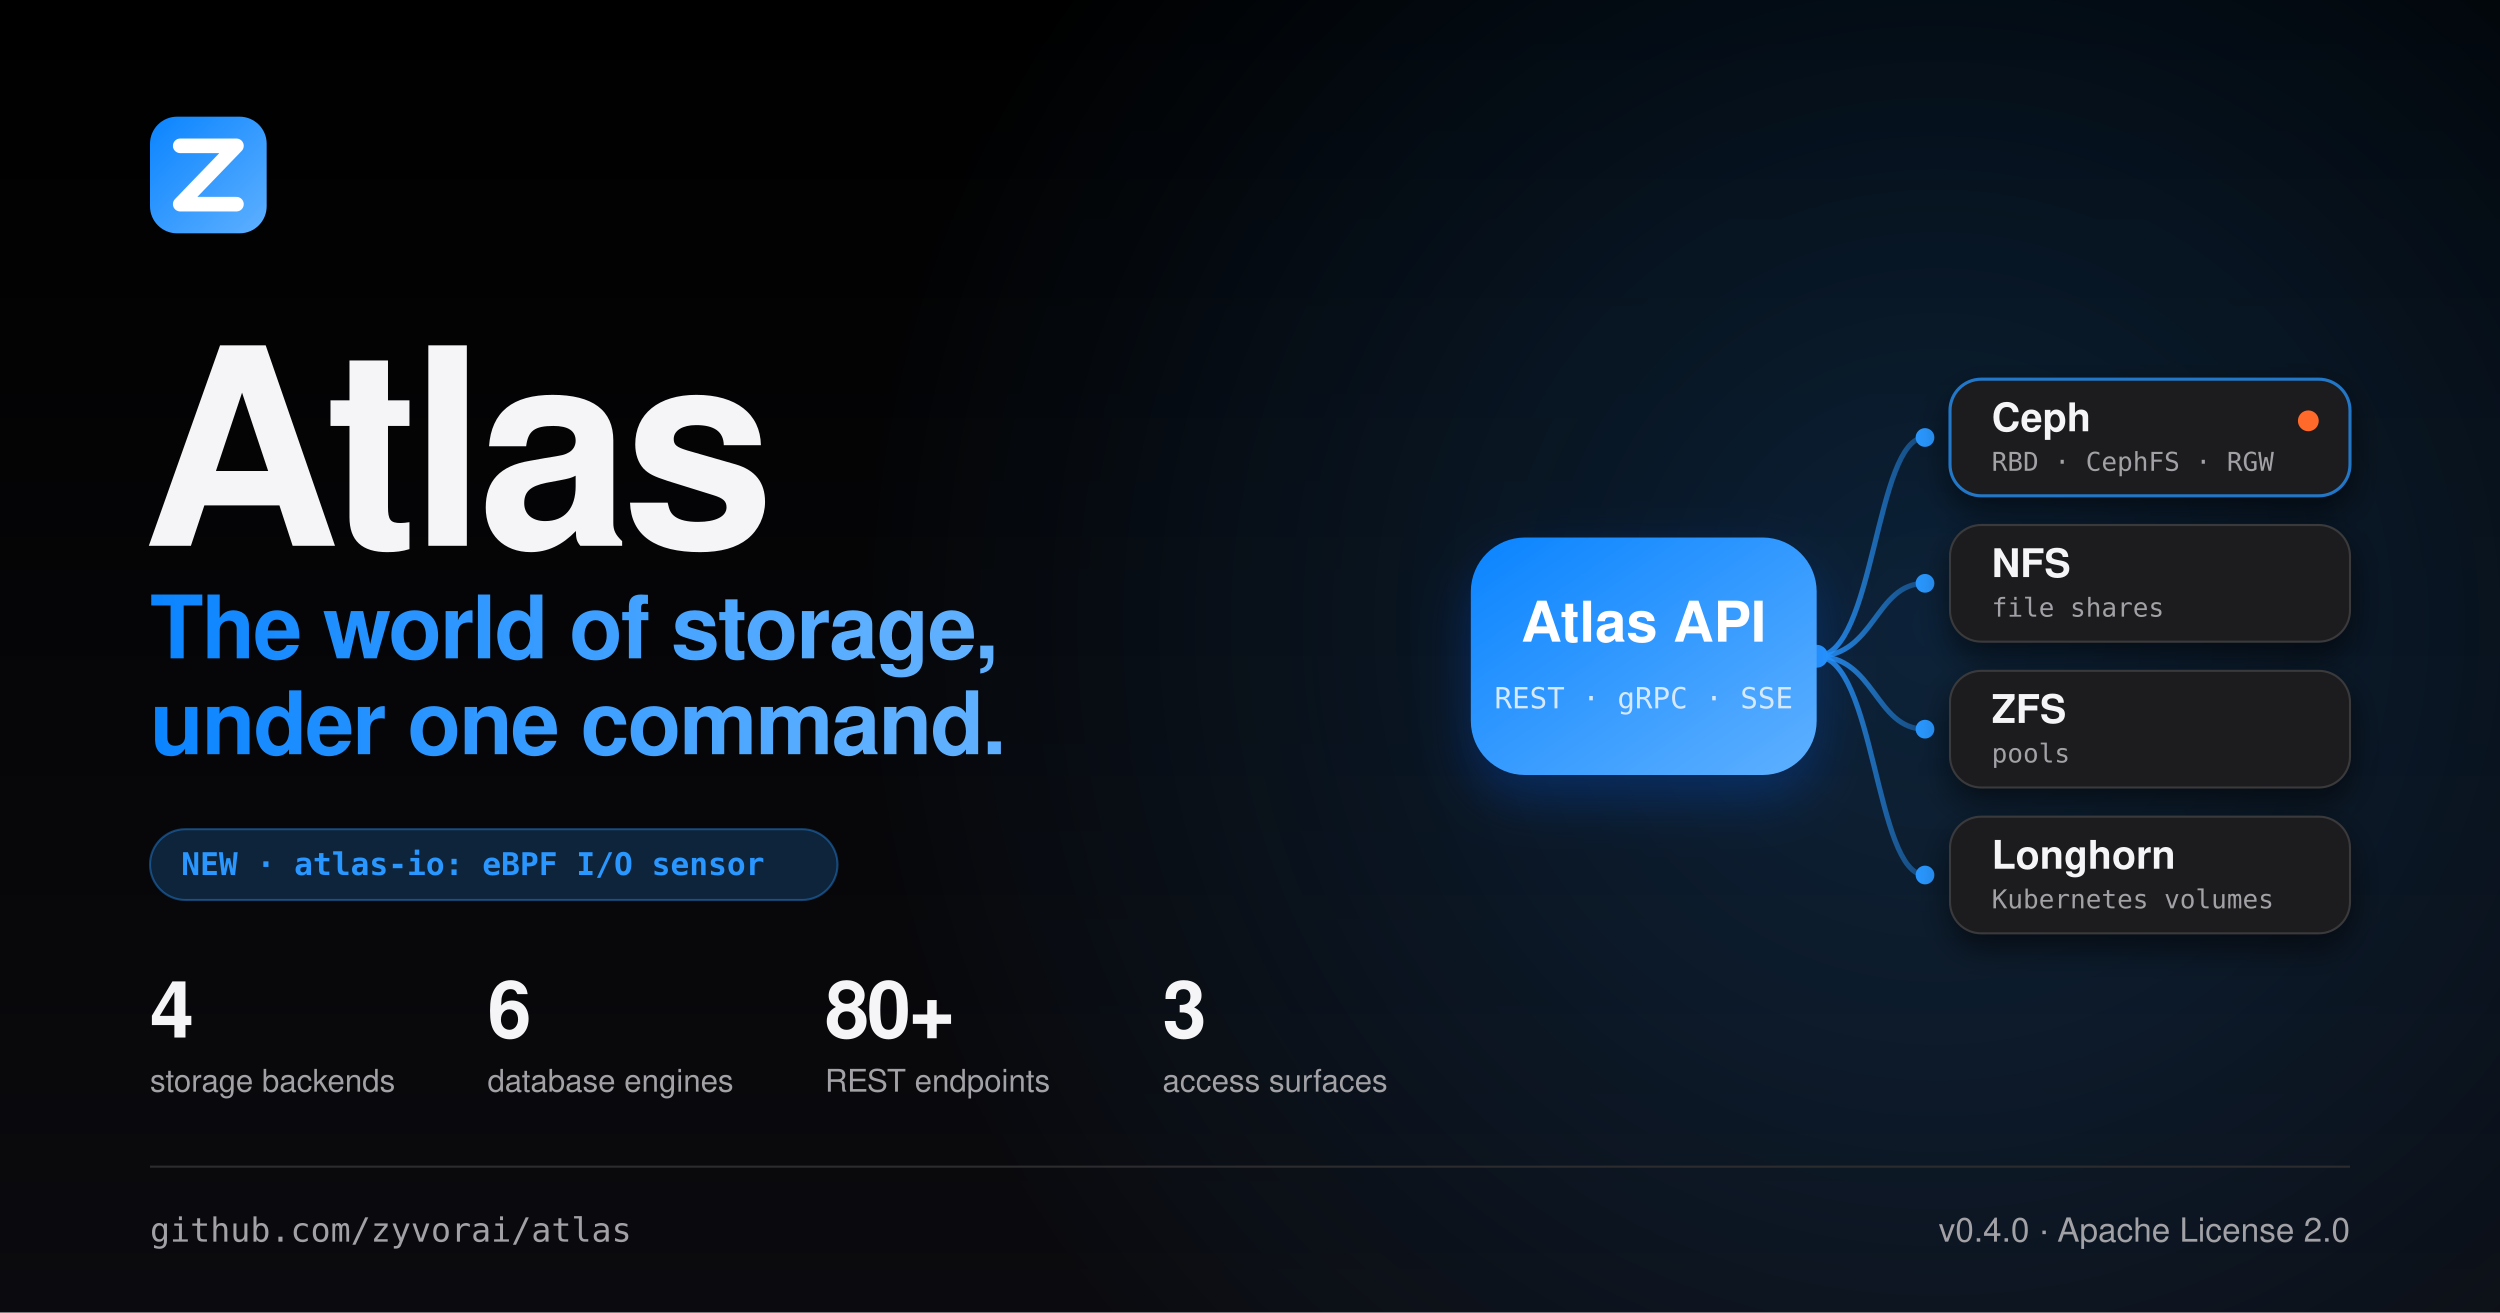
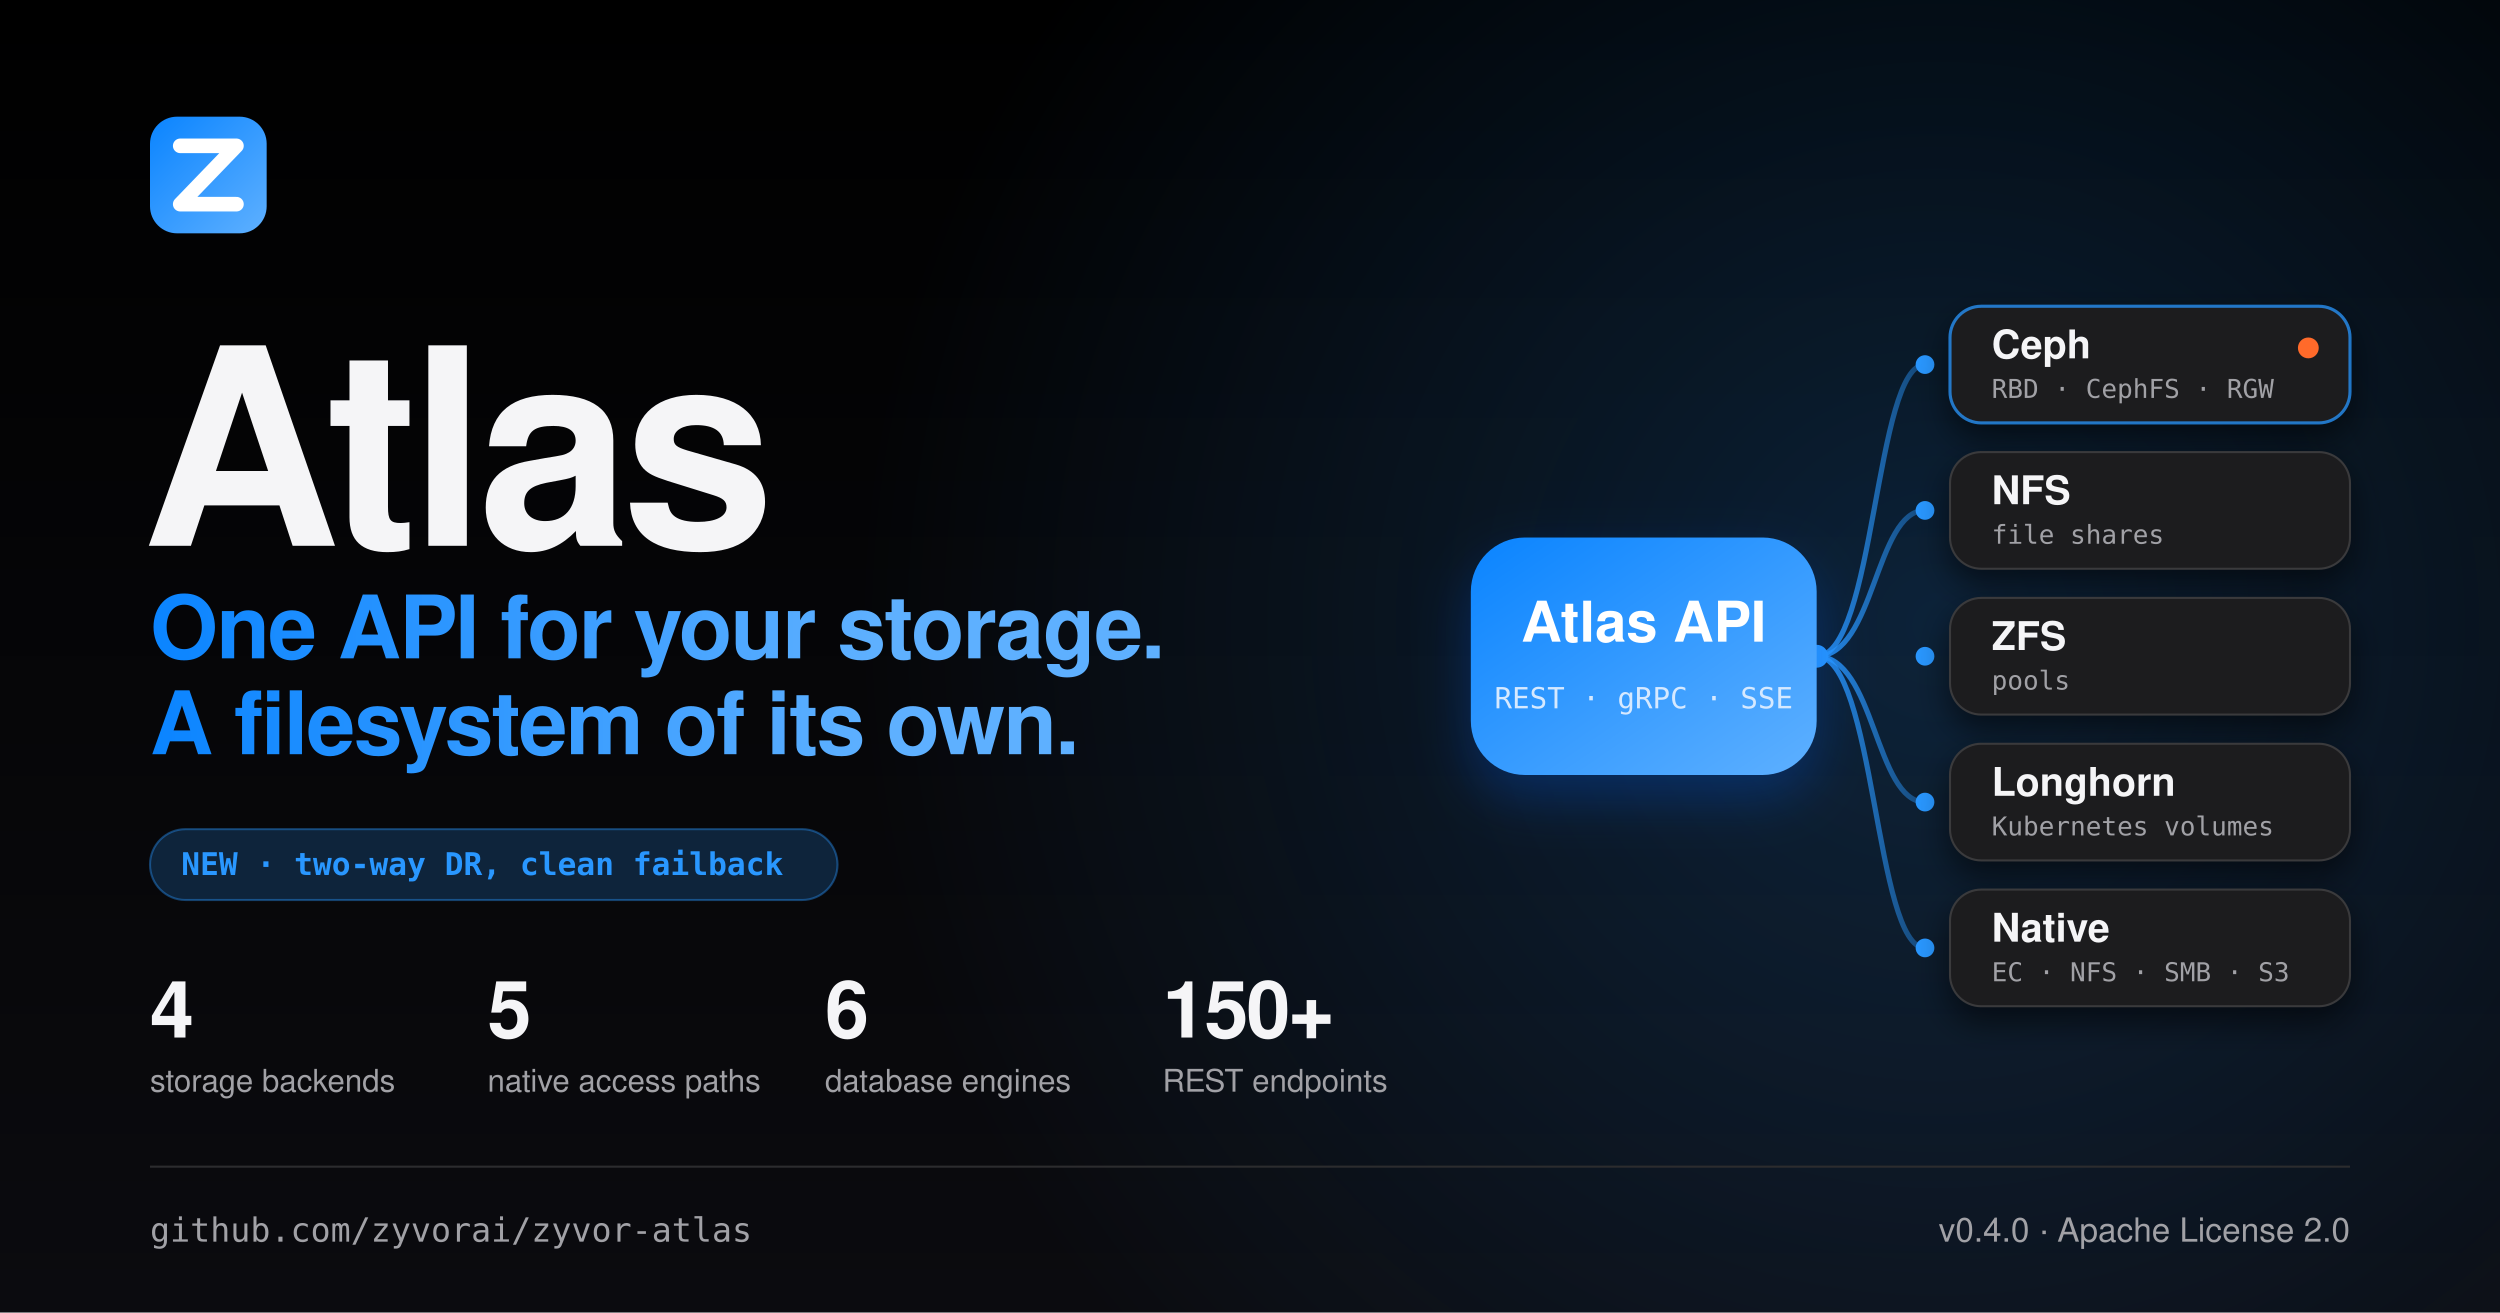
- <svg xmlns="http://www.w3.org/2000/svg" width="1200" height="630" viewBox="0 0 1200 630" role="img" aria-label="Atlas — The world of storage, under one command. One API in front of Ceph, NFS, ZFS and Longhorn, plus atlas-io: an observe-first eBPF I/O sensor.">
+ <svg xmlns="http://www.w3.org/2000/svg" width="1200" height="630" viewBox="0 0 1200 630" role="img" aria-label="Atlas — One API for your storage. A filesystem of its own. One API in front of Ceph, NFS, ZFS and Longhorn, plus Atlas Native, a distributed filesystem with NFS, SMB and S3.">
  <defs>
    <linearGradient id="bg" x1="0" y1="0" x2="0" y2="630" gradientUnits="userSpaceOnUse">
      <stop offset="0" stop-color="#000000" />
      <stop offset="1" stop-color="#0b0b0f" />
    </linearGradient>
    <radialGradient id="wash" cx="930" cy="300" r="520" gradientUnits="userSpaceOnUse">
      <stop offset="0" stop-color="#2997ff" stop-opacity="0.20" />
      <stop offset="0.6" stop-color="#2997ff" stop-opacity="0.08" />
      <stop offset="1" stop-color="#2997ff" stop-opacity="0" />
    </radialGradient>
    <linearGradient id="blue" x1="0" y1="0" x2="1" y2="1">
      <stop offset="0" stop-color="#0a84ff" />
      <stop offset="1" stop-color="#5eb0ff" />
    </linearGradient>
    <linearGradient id="blueText" x1="72" y1="0" x2="420" y2="0" gradientUnits="userSpaceOnUse">
      <stop offset="0" stop-color="#0a84ff" />
      <stop offset="1" stop-color="#5eb0ff" />
    </linearGradient>
    <linearGradient id="wire" x1="0" y1="0" x2="1" y2="0">
      <stop offset="0" stop-color="#2997ff" stop-opacity="0.9" />
      <stop offset="1" stop-color="#2997ff" stop-opacity="0.35" />
    </linearGradient>
    <filter id="shadow" x="-20%" y="-30%" width="140%" height="190%" color-interpolation-filters="sRGB">
      <feGaussianBlur in="SourceAlpha" stdDeviation="8" />
      <feOffset dy="7" result="b" />
      <feColorMatrix in="b" type="matrix" values="0 0 0 0 0  0 0 0 0 0  0 0 0 0 0  0 0 0 0.55 0" result="s" />
      <feMerge>
        <feMergeNode in="s" />
        <feMergeNode in="SourceGraphic" />
      </feMerge>
    </filter>
    <filter id="glow" x="-30%" y="-40%" width="160%" height="200%" color-interpolation-filters="sRGB">
      <feGaussianBlur in="SourceAlpha" stdDeviation="13" />
      <feOffset dy="11" result="b" />
      <feColorMatrix in="b" type="matrix" values="0 0 0 0 0.0  0 0 0 0 0.35  0 0 0 0 0.9  0 0 0 0.30 0" result="s" />
      <feMerge>
        <feMergeNode in="s" />
        <feMergeNode in="SourceGraphic" />
      </feMerge>
    </filter>
  </defs>
  <rect width="1200" height="630" fill="url(#bg)" />
  <rect width="1200" height="630" fill="url(#wash)" />
  <rect x="72" y="56" width="56" height="56" rx="13" fill="url(#blue)" />
  <path d="M86.5 70 113.5 70 86.5 98 113.5 98" fill="none" stroke="#ffffff" stroke-width="7" stroke-linecap="round" stroke-linejoin="round" />
  <text x="68" y="262" font-family="'Helvetica Neue',Helvetica,Arial,sans-serif" font-size="132" font-weight="700" letter-spacing="-4" fill="#f5f5f7">Atlas</text>
-   <text x="72" y="316" font-family="'Helvetica Neue',Helvetica,Arial,sans-serif" font-size="42" font-weight="600" letter-spacing="-0.8" fill="url(#blueText)">The world of storage,</text>
-   <text x="72" y="362" font-family="'Helvetica Neue',Helvetica,Arial,sans-serif" font-size="42" font-weight="600" letter-spacing="-0.8" fill="url(#blueText)">under one command.</text>
+   <text x="72" y="316" font-family="'Helvetica Neue',Helvetica,Arial,sans-serif" font-size="42" font-weight="600" letter-spacing="-0.8" fill="url(#blueText)">One API for your storage.</text>
+   <text x="72" y="362" font-family="'Helvetica Neue',Helvetica,Arial,sans-serif" font-size="42" font-weight="600" letter-spacing="-0.8" fill="url(#blueText)">A filesystem of its own.</text>
  <rect x="72" y="398" width="330" height="34" rx="17" fill="#2997ff" fill-opacity="0.20" stroke="#2997ff" stroke-opacity="0.4" />
-   <text x="87" y="420" font-family="'Menlo','JetBrains Mono',monospace" font-size="15" font-weight="700" fill="#2997ff">NEW · atlas-io: eBPF I/O sensor</text>
+   <text x="87" y="420" font-family="'Menlo','JetBrains Mono',monospace" font-size="15" font-weight="700" fill="#2997ff">NEW · two-way DR, clean failback</text>
  <g font-family="'Helvetica Neue',Helvetica,Arial,sans-serif">
    <text x="72" y="498" font-size="38" font-weight="700" letter-spacing="-1" fill="#f5f5f7">4</text>
    <text x="72" y="524" font-size="15" fill="#a1a1a6">storage backends</text>
-     <text x="234" y="498" font-size="38" font-weight="700" letter-spacing="-1" fill="#f5f5f7">6</text>
-     <text x="234" y="524" font-size="15" fill="#a1a1a6">database engines</text>
-     <text x="396" y="498" font-size="38" font-weight="700" letter-spacing="-1" fill="#f5f5f7">80+</text>
-     <text x="396" y="524" font-size="15" fill="#a1a1a6">REST endpoints</text>
-     <text x="558" y="498" font-size="38" font-weight="700" letter-spacing="-1" fill="#f5f5f7">3</text>
-     <text x="558" y="524" font-size="15" fill="#a1a1a6">access surfaces</text>
+     <text x="234" y="498" font-size="38" font-weight="700" letter-spacing="-1" fill="#f5f5f7">5</text>
+     <text x="234" y="524" font-size="15" fill="#a1a1a6">native access paths</text>
+     <text x="396" y="498" font-size="38" font-weight="700" letter-spacing="-1" fill="#f5f5f7">6</text>
+     <text x="396" y="524" font-size="15" fill="#a1a1a6">database engines</text>
+     <text x="558" y="498" font-size="38" font-weight="700" letter-spacing="-1" fill="#f5f5f7">150+</text>
+     <text x="558" y="524" font-size="15" fill="#a1a1a6">REST endpoints</text>
  </g>
  <g fill="none" stroke="url(#wire)" stroke-width="2.5" stroke-linecap="round">
-     <path d="M872 315 C 900 315, 900 210, 924 210" />
-     <path d="M872 315 C 900 315, 900 280, 924 280" />
-     <path d="M872 315 C 900 315, 900 350, 924 350" />
-     <path d="M872 315 C 900 315, 900 420, 924 420" />
+     <path d="M872 315 C 900 315, 900 175, 924 175" />
+     <path d="M872 315 C 900 315, 900 245, 924 245" />
+     <path d="M872 315 C 900 315, 900 315, 924 315" />
+     <path d="M872 315 C 900 315, 900 385, 924 385" />
+     <path d="M872 315 C 900 315, 900 455, 924 455" />
  </g>
  <g fill="#2997ff">
    <circle cx="872" cy="315" r="5.5" />
-     <circle cx="924" cy="210" r="4.5" />
-     <circle cx="924" cy="280" r="4.5" />
-     <circle cx="924" cy="350" r="4.5" />
-     <circle cx="924" cy="420" r="4.5" />
+     <circle cx="924" cy="175" r="4.5" />
+     <circle cx="924" cy="245" r="4.5" />
+     <circle cx="924" cy="315" r="4.5" />
+     <circle cx="924" cy="385" r="4.5" />
+     <circle cx="924" cy="455" r="4.5" />
  </g>
  <rect x="706" y="258" width="166" height="114" rx="26" fill="url(#blue)" filter="url(#glow)" />
  <text x="789" y="308" text-anchor="middle" font-family="'Helvetica Neue',Helvetica,Arial,sans-serif" font-size="27" font-weight="700" fill="#ffffff">Atlas API</text>
  <text x="789" y="340" text-anchor="middle" font-family="'Menlo','JetBrains Mono',monospace" font-size="14" fill="#d6e9ff">REST · gRPC · SSE</text>
  <g font-family="'Helvetica Neue',Helvetica,Arial,sans-serif">
-     <rect x="936" y="182" width="192" height="56" rx="15" fill="#1c1c1e" stroke="#2997ff" stroke-opacity="0.75" stroke-width="1.5" filter="url(#shadow)" />
-     <text x="956" y="207" font-size="19" font-weight="700" fill="#f5f5f7">Ceph</text>
-     <text x="956" y="226" font-size="12.5" font-family="'Menlo','JetBrains Mono',monospace" fill="#a1a1a6">RBD · CephFS · RGW</text>
-     <circle cx="1108" cy="202" r="5" fill="#ff6a2a" />
-     <rect x="936" y="252" width="192" height="56" rx="15" fill="#1c1c1e" stroke="#3a3a3c" filter="url(#shadow)" />
-     <text x="956" y="277" font-size="19" font-weight="700" fill="#f5f5f7">NFS</text>
-     <text x="956" y="296" font-size="12.5" font-family="'Menlo','JetBrains Mono',monospace" fill="#a1a1a6">file shares</text>
-     <rect x="936" y="322" width="192" height="56" rx="15" fill="#1c1c1e" stroke="#3a3a3c" filter="url(#shadow)" />
-     <text x="956" y="347" font-size="19" font-weight="700" fill="#f5f5f7">ZFS</text>
-     <text x="956" y="366" font-size="12.5" font-family="'Menlo','JetBrains Mono',monospace" fill="#a1a1a6">pools</text>
-     <rect x="936" y="392" width="192" height="56" rx="15" fill="#1c1c1e" stroke="#3a3a3c" filter="url(#shadow)" />
-     <text x="956" y="417" font-size="19" font-weight="700" fill="#f5f5f7">Longhorn</text>
-     <text x="956" y="436" font-size="12.5" font-family="'Menlo','JetBrains Mono',monospace" fill="#a1a1a6">Kubernetes volumes</text>
+     <rect x="936" y="147" width="192" height="56" rx="15" fill="#1c1c1e" stroke="#2997ff" stroke-opacity="0.75" stroke-width="1.5" filter="url(#shadow)" />
+     <text x="956" y="172" font-size="19" font-weight="700" fill="#f5f5f7">Ceph</text>
+     <text x="956" y="191" font-size="12.5" font-family="'Menlo','JetBrains Mono',monospace" fill="#a1a1a6">RBD · CephFS · RGW</text>
+     <circle cx="1108" cy="167" r="5" fill="#ff6a2a" />
+     <rect x="936" y="217" width="192" height="56" rx="15" fill="#1c1c1e" stroke="#3a3a3c" filter="url(#shadow)" />
+     <text x="956" y="242" font-size="19" font-weight="700" fill="#f5f5f7">NFS</text>
+     <text x="956" y="261" font-size="12.5" font-family="'Menlo','JetBrains Mono',monospace" fill="#a1a1a6">file shares</text>
+     <rect x="936" y="287" width="192" height="56" rx="15" fill="#1c1c1e" stroke="#3a3a3c" filter="url(#shadow)" />
+     <text x="956" y="312" font-size="19" font-weight="700" fill="#f5f5f7">ZFS</text>
+     <text x="956" y="331" font-size="12.5" font-family="'Menlo','JetBrains Mono',monospace" fill="#a1a1a6">pools</text>
+     <rect x="936" y="357" width="192" height="56" rx="15" fill="#1c1c1e" stroke="#3a3a3c" filter="url(#shadow)" />
+     <text x="956" y="382" font-size="19" font-weight="700" fill="#f5f5f7">Longhorn</text>
+     <text x="956" y="401" font-size="12.5" font-family="'Menlo','JetBrains Mono',monospace" fill="#a1a1a6">Kubernetes volumes</text>
+     <rect x="936" y="427" width="192" height="56" rx="15" fill="#1c1c1e" stroke="#3a3a3c" filter="url(#shadow)" />
+     <text x="956" y="452" font-size="19" font-weight="700" fill="#f5f5f7">Native</text>
+     <text x="956" y="471" font-size="12.5" font-family="'Menlo','JetBrains Mono',monospace" fill="#a1a1a6">EC · NFS · SMB · S3</text>
  </g>
  <line x1="72" y1="560" x2="1128" y2="560" stroke="#2c2c2e" stroke-width="1" />
-   <text x="72" y="596" font-family="'Menlo','JetBrains Mono',monospace" font-size="16" fill="#a1a1a6">github.com/zyvorai/atlas</text>
+   <text x="72" y="596" font-family="'Menlo','JetBrains Mono',monospace" font-size="16" fill="#a1a1a6">github.com/zyvorai/zyvor-atlas</text>
  <text x="1128" y="596" text-anchor="end" font-family="'Helvetica Neue',Helvetica,Arial,sans-serif" font-size="16" fill="#a1a1a6">v0.4.0 · Apache License 2.0</text>
</svg>
